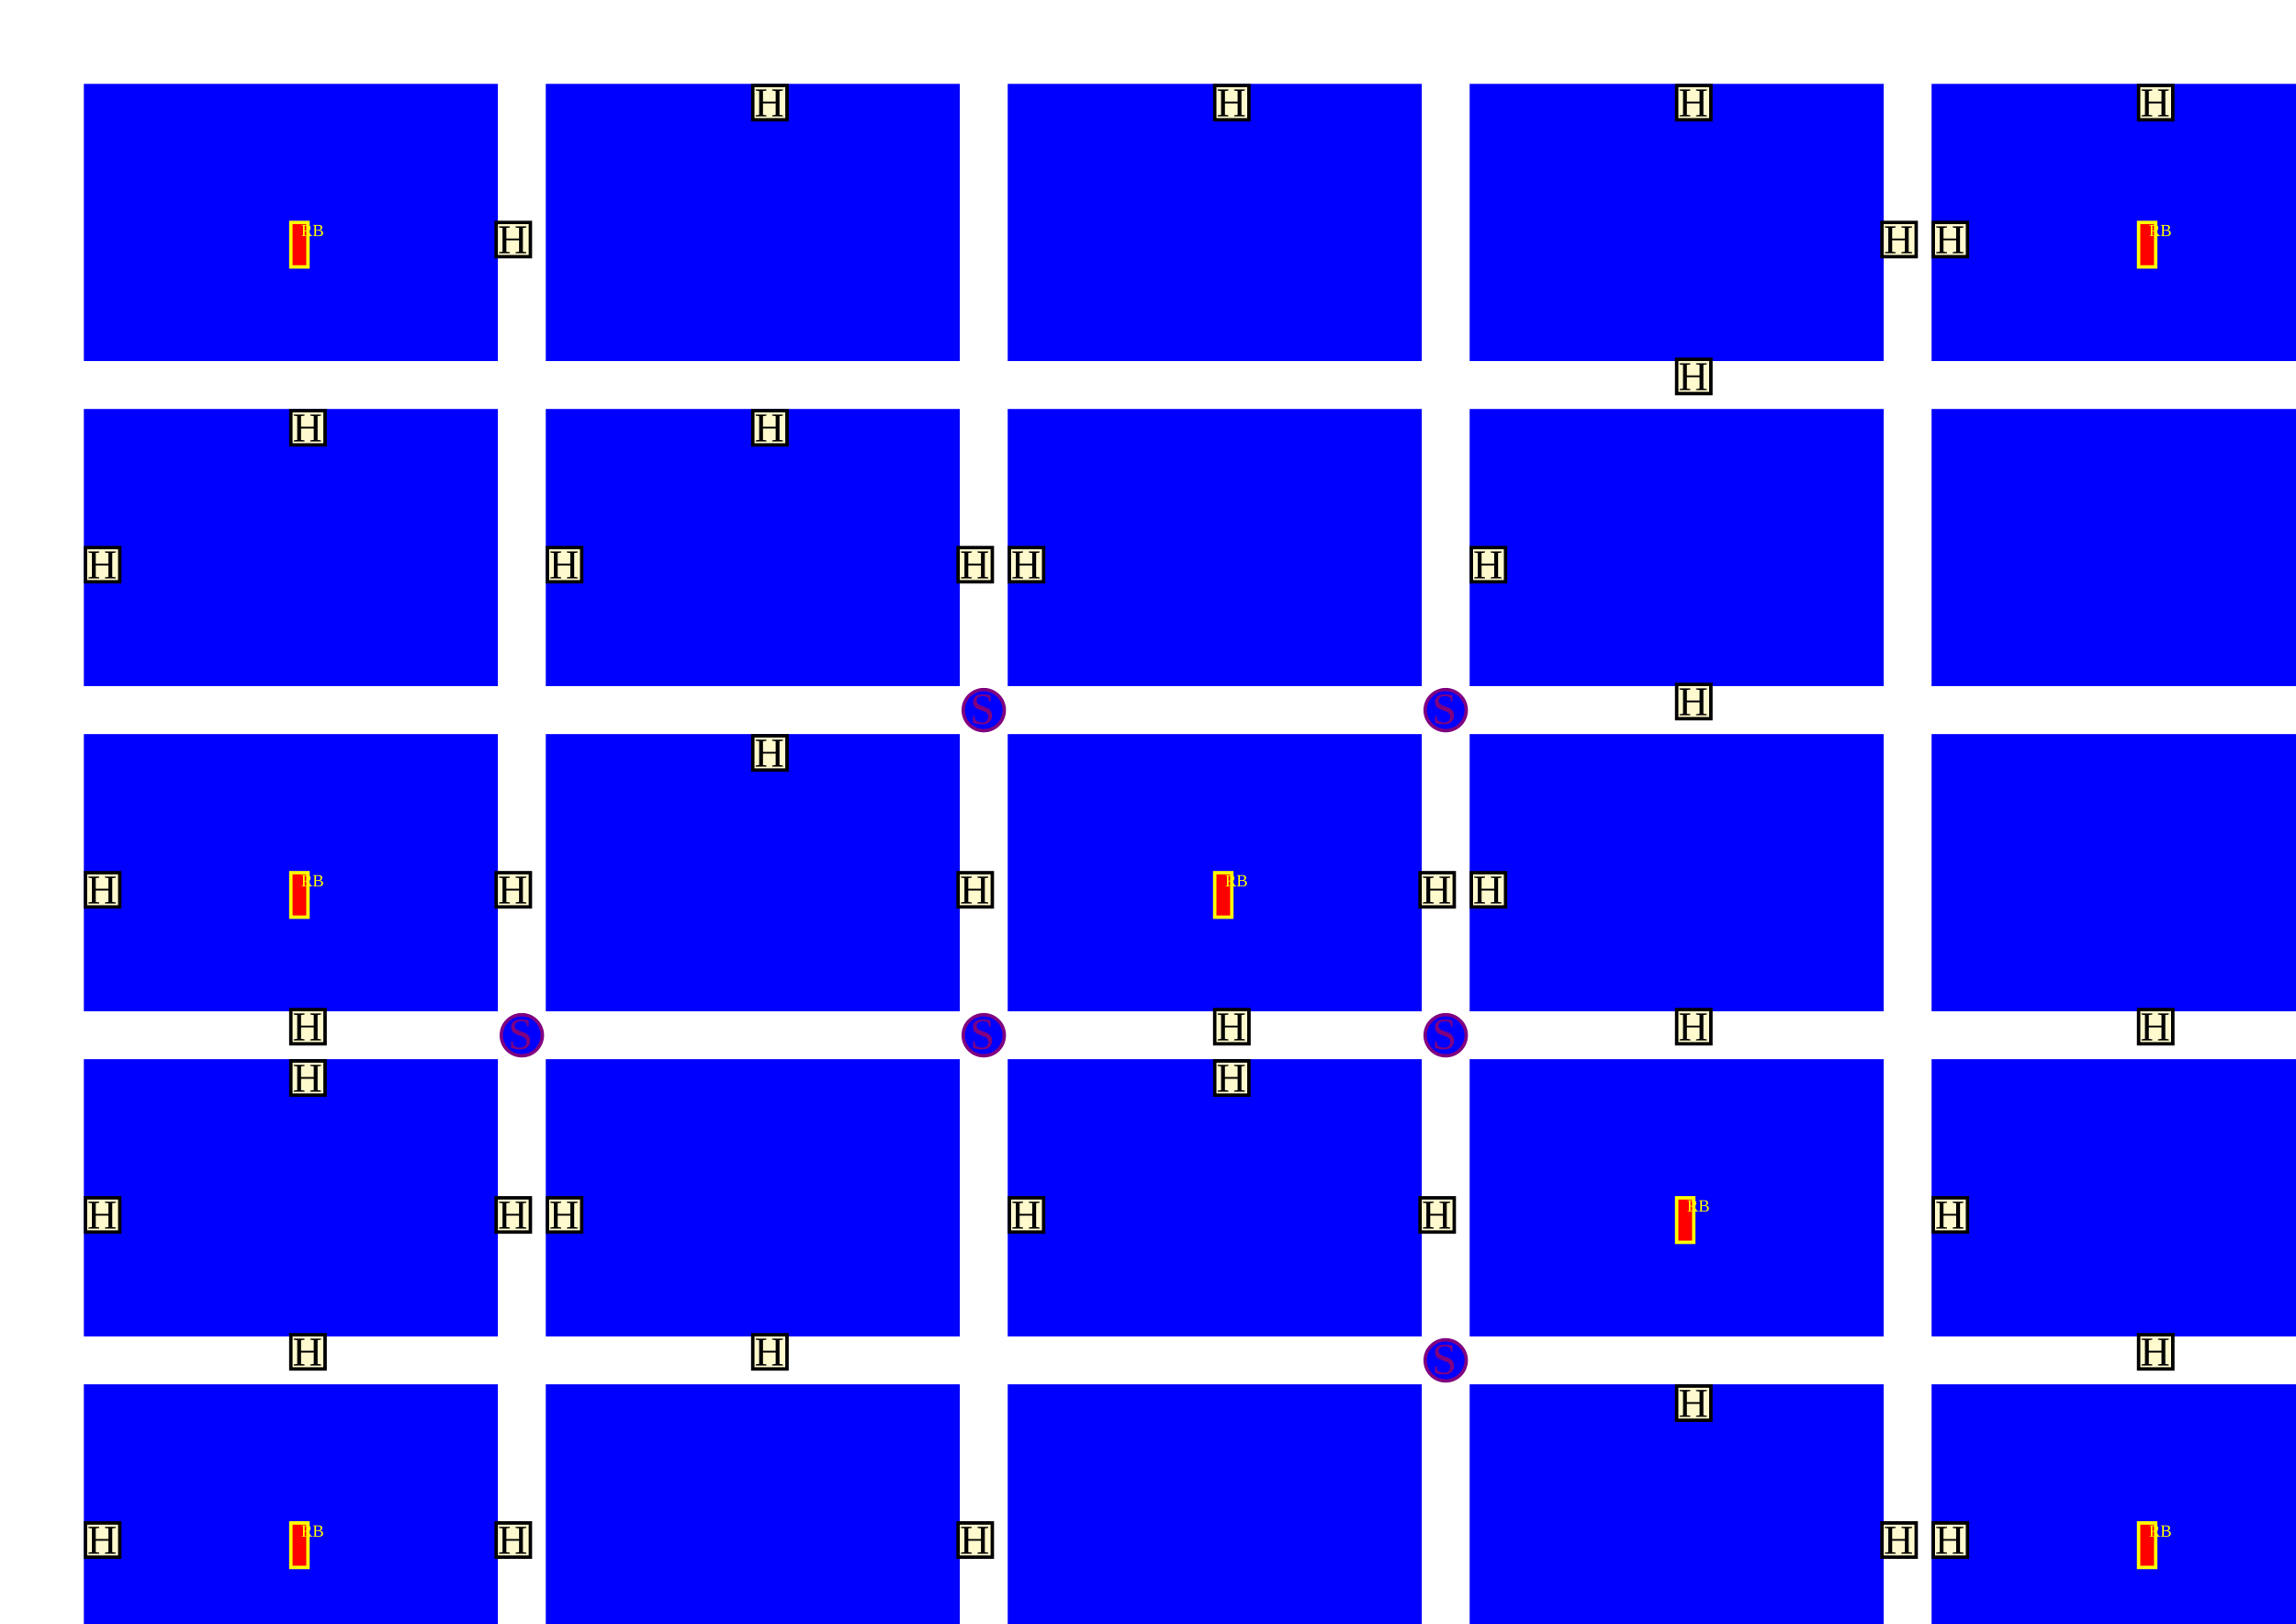
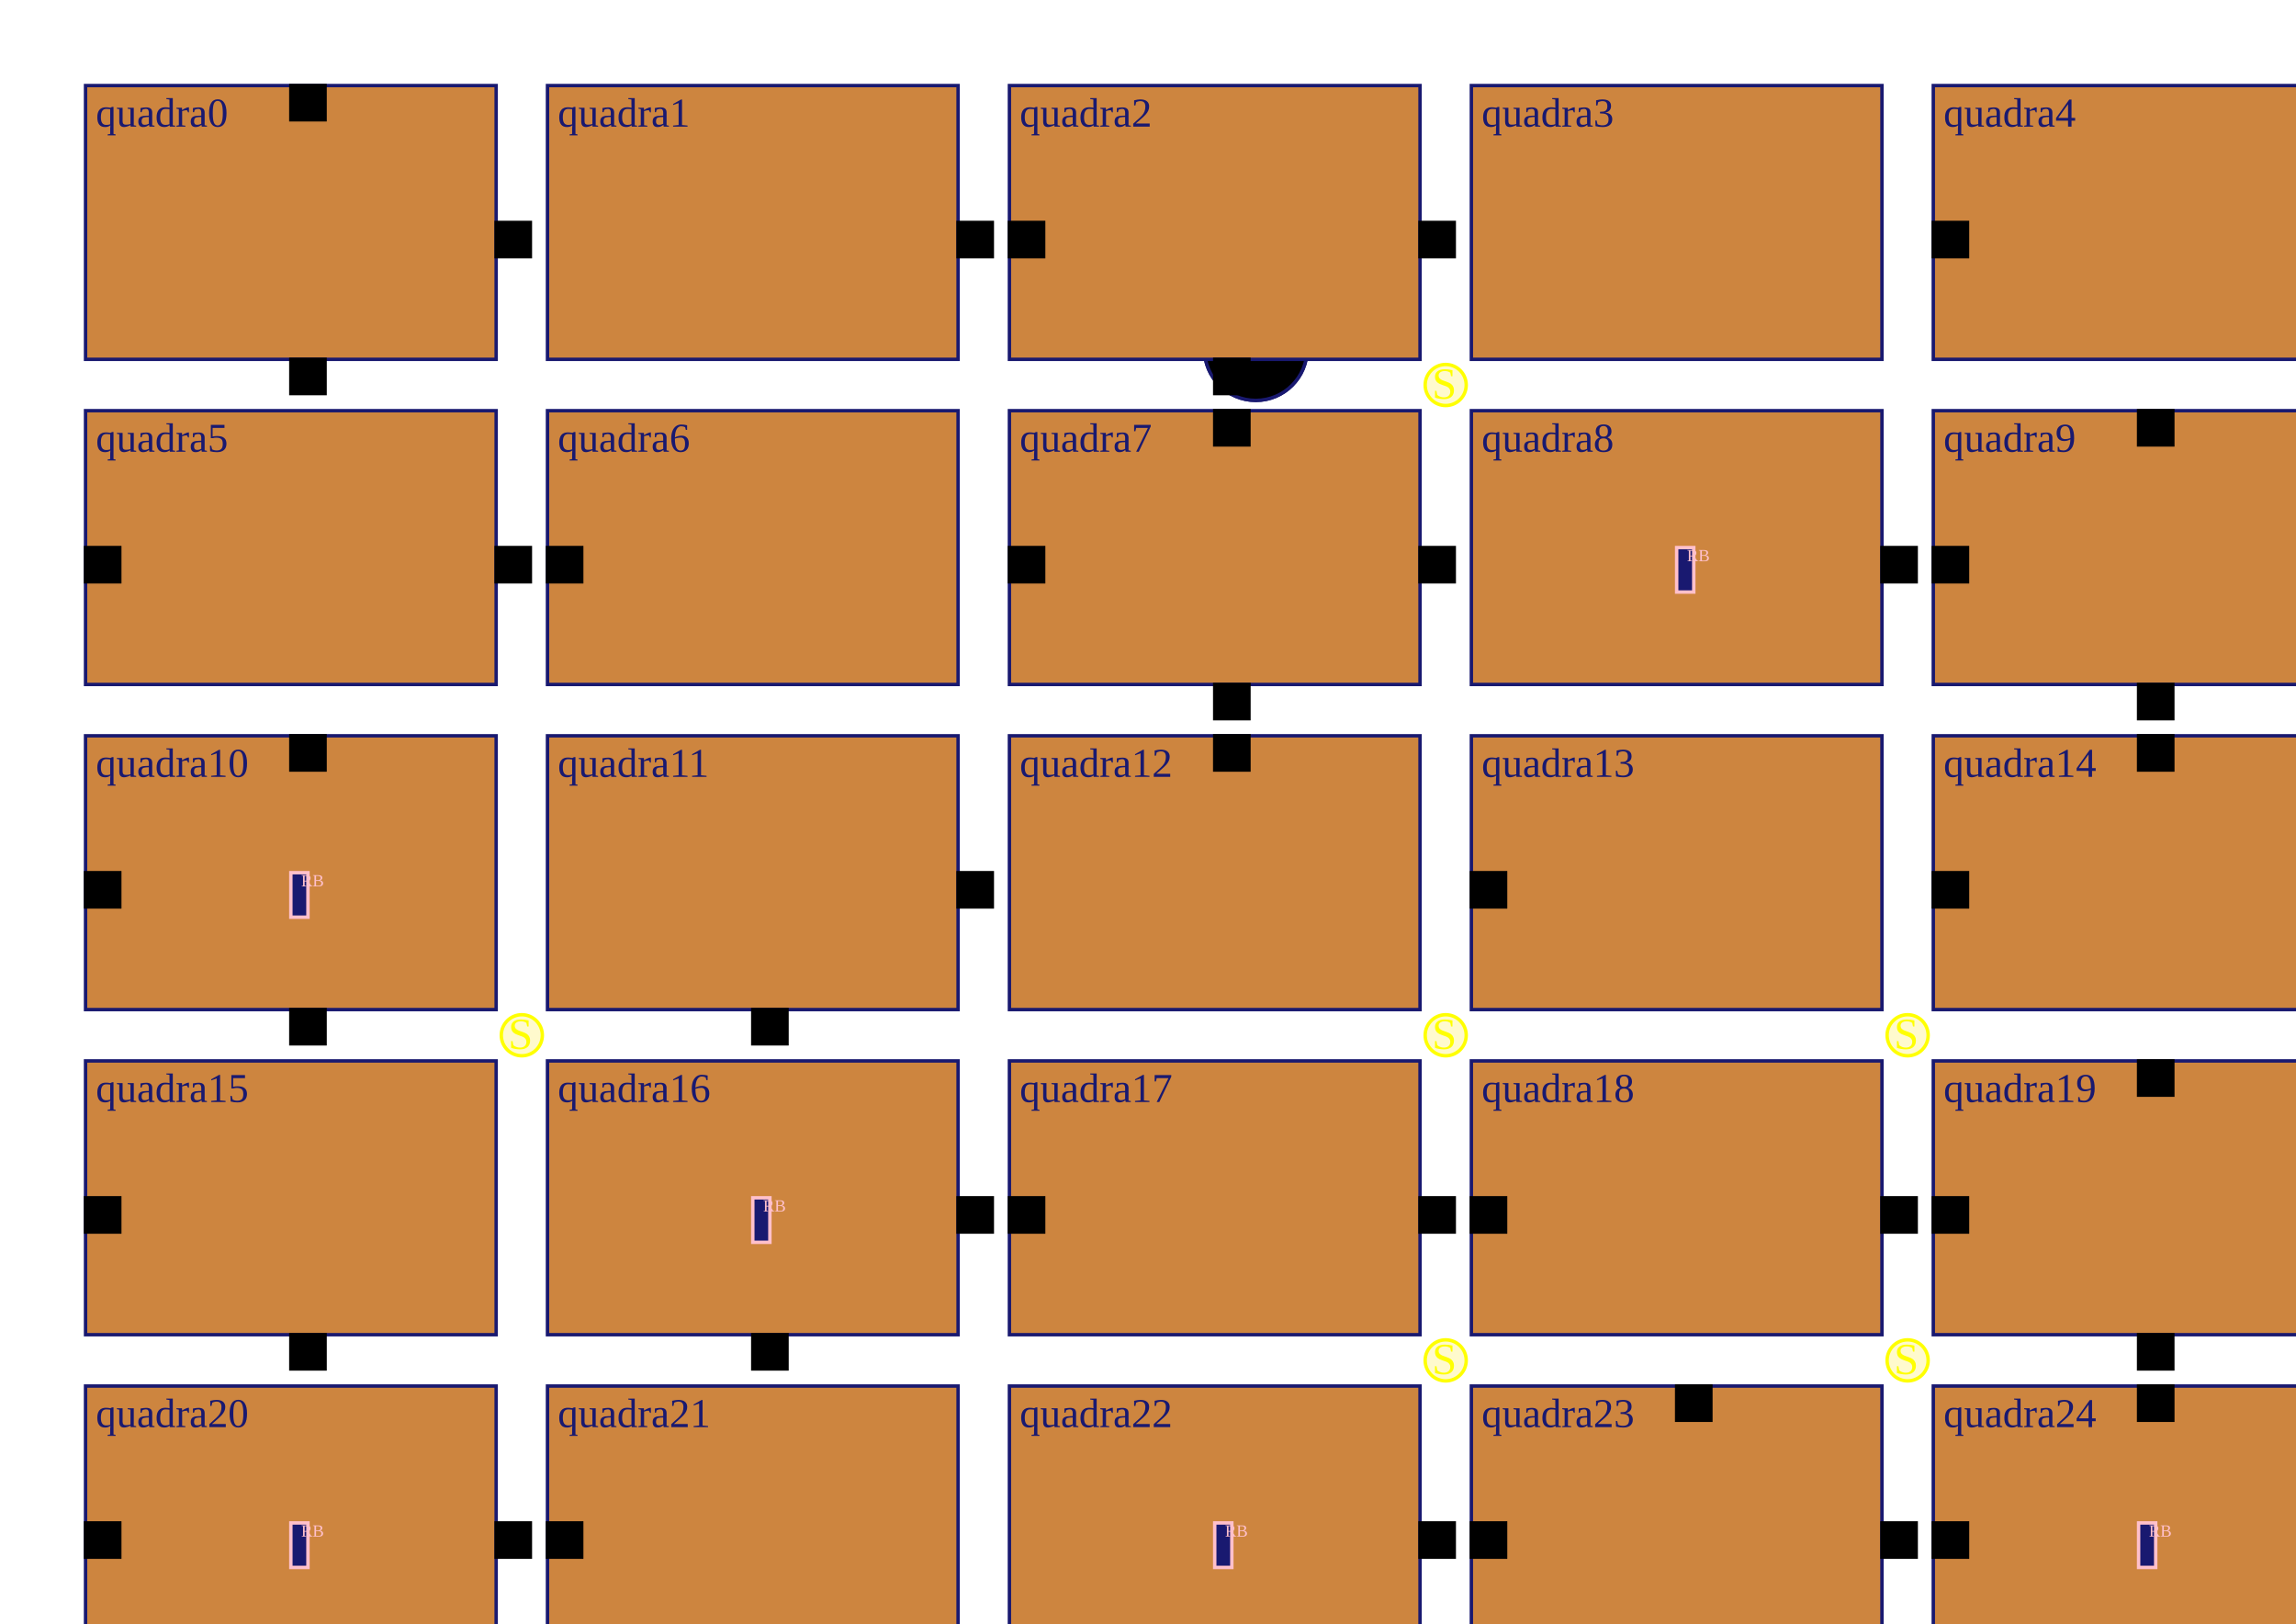
<svg>
-   <circle cx="448" cy="426" r="15" fill="black" stroke="midnightblue" stroke-width="1" />
-   <rect x="380" y="322" width="30" height="30" fill="black" stroke="midnightblue" stroke-width="1" />
-   <circle cx="448" cy="426" r="15" fill="black" stroke="midnightblue" stroke-width="1" />
-   <rect x="380" y="322" width="30" height="30" fill="black" stroke="midnightblue" stroke-width="1" />
-   <rect x="25" y="25" width="120" height="80" fill="blue" stroke="blue" stroke-width="1" />
-   <text x="28" y="37" font-size="12" fill="blue"> quadra0 </text>
-   <rect x="160" y="25" width="120" height="80" fill="blue" stroke="blue" stroke-width="1" />
-   <text x="163" y="37" font-size="12" fill="blue"> quadra1 </text>
-   <rect x="295" y="25" width="120" height="80" fill="blue" stroke="blue" stroke-width="1" />
-   <text x="298" y="37" font-size="12" fill="blue"> quadra2 </text>
-   <rect x="430" y="25" width="120" height="80" fill="blue" stroke="blue" stroke-width="1" />
-   <text x="433" y="37" font-size="12" fill="blue"> quadra3 </text>
-   <rect x="565" y="25" width="120" height="80" fill="blue" stroke="blue" stroke-width="1" />
-   <text x="568" y="37" font-size="12" fill="blue"> quadra4 </text>
-   <rect x="25" y="120" width="120" height="80" fill="blue" stroke="blue" stroke-width="1" />
-   <text x="28" y="132" font-size="12" fill="blue"> quadra5 </text>
-   <rect x="160" y="120" width="120" height="80" fill="blue" stroke="blue" stroke-width="1" />
-   <text x="163" y="132" font-size="12" fill="blue"> quadra6 </text>
-   <rect x="295" y="120" width="120" height="80" fill="blue" stroke="blue" stroke-width="1" />
-   <text x="298" y="132" font-size="12" fill="blue"> quadra7 </text>
-   <rect x="430" y="120" width="120" height="80" fill="blue" stroke="blue" stroke-width="1" />
-   <text x="433" y="132" font-size="12" fill="blue"> quadra8 </text>
-   <rect x="565" y="120" width="120" height="80" fill="blue" stroke="blue" stroke-width="1" />
-   <text x="568" y="132" font-size="12" fill="blue"> quadra9 </text>
-   <rect x="25" y="215" width="120" height="80" fill="blue" stroke="blue" stroke-width="1" />
-   <text x="28" y="227" font-size="12" fill="blue"> quadra10 </text>
-   <rect x="160" y="215" width="120" height="80" fill="blue" stroke="blue" stroke-width="1" />
-   <text x="163" y="227" font-size="12" fill="blue"> quadra11 </text>
-   <rect x="295" y="215" width="120" height="80" fill="blue" stroke="blue" stroke-width="1" />
-   <text x="298" y="227" font-size="12" fill="blue"> quadra12 </text>
-   <rect x="430" y="215" width="120" height="80" fill="blue" stroke="blue" stroke-width="1" />
-   <text x="433" y="227" font-size="12" fill="blue"> quadra13 </text>
-   <rect x="565" y="215" width="120" height="80" fill="blue" stroke="blue" stroke-width="1" />
-   <text x="568" y="227" font-size="12" fill="blue"> quadra14 </text>
-   <rect x="25" y="310" width="120" height="80" fill="blue" stroke="blue" stroke-width="1" />
-   <text x="28" y="322" font-size="12" fill="blue"> quadra15 </text>
-   <rect x="160" y="310" width="120" height="80" fill="blue" stroke="blue" stroke-width="1" />
-   <text x="163" y="322" font-size="12" fill="blue"> quadra16 </text>
-   <rect x="295" y="310" width="120" height="80" fill="blue" stroke="blue" stroke-width="1" />
-   <text x="298" y="322" font-size="12" fill="blue"> quadra17 </text>
-   <rect x="430" y="310" width="120" height="80" fill="blue" stroke="blue" stroke-width="1" />
-   <text x="433" y="322" font-size="12" fill="blue"> quadra18 </text>
-   <rect x="565" y="310" width="120" height="80" fill="blue" stroke="blue" stroke-width="1" />
-   <text x="568" y="322" font-size="12" fill="blue"> quadra19 </text>
-   <rect x="25" y="405" width="120" height="80" fill="blue" stroke="blue" stroke-width="1" />
-   <text x="28" y="417" font-size="12" fill="blue"> quadra20 </text>
-   <rect x="160" y="405" width="120" height="80" fill="blue" stroke="blue" stroke-width="1" />
-   <text x="163" y="417" font-size="12" fill="blue"> quadra21 </text>
-   <rect x="295" y="405" width="120" height="80" fill="blue" stroke="blue" stroke-width="1" />
-   <text x="298" y="417" font-size="12" fill="blue"> quadra22 </text>
-   <rect x="430" y="405" width="120" height="80" fill="blue" stroke="blue" stroke-width="1" />
-   <text x="433" y="417" font-size="12" fill="blue"> quadra23 </text>
-   <rect x="565" y="405" width="120" height="80" fill="blue" stroke="blue" stroke-width="1" />
-   <text x="568" y="417" font-size="12" fill="blue"> quadra24 </text>
-   <rect x="145" y="65" width="10" height="10" fill="lemonchiffon" stroke="black" stroke-width="1" />
+   <circle cx="367" cy="102" r="15" fill="black" stroke="midnightblue" stroke-width="1" />
+   <rect x="507" y="256" width="30" height="30" fill="black" stroke="midnightblue" stroke-width="1" />
+   <circle cx="367" cy="102" r="15" fill="black" stroke="midnightblue" stroke-width="1" />
+   <rect x="507" y="256" width="30" height="30" fill="black" stroke="midnightblue" stroke-width="1" />
+   <rect x="25" y="25" width="120" height="80" fill="peru" stroke="midnightblue" stroke-width="1" />
+   <text x="28" y="37" font-size="12" fill="midnightblue"> quadra0 </text>
+   <rect x="160" y="25" width="120" height="80" fill="peru" stroke="midnightblue" stroke-width="1" />
+   <text x="163" y="37" font-size="12" fill="midnightblue"> quadra1 </text>
+   <rect x="295" y="25" width="120" height="80" fill="peru" stroke="midnightblue" stroke-width="1" />
+   <text x="298" y="37" font-size="12" fill="midnightblue"> quadra2 </text>
+   <rect x="430" y="25" width="120" height="80" fill="peru" stroke="midnightblue" stroke-width="1" />
+   <text x="433" y="37" font-size="12" fill="midnightblue"> quadra3 </text>
+   <rect x="565" y="25" width="120" height="80" fill="peru" stroke="midnightblue" stroke-width="1" />
+   <text x="568" y="37" font-size="12" fill="midnightblue"> quadra4 </text>
+   <rect x="25" y="120" width="120" height="80" fill="peru" stroke="midnightblue" stroke-width="1" />
+   <text x="28" y="132" font-size="12" fill="midnightblue"> quadra5 </text>
+   <rect x="160" y="120" width="120" height="80" fill="peru" stroke="midnightblue" stroke-width="1" />
+   <text x="163" y="132" font-size="12" fill="midnightblue"> quadra6 </text>
+   <rect x="295" y="120" width="120" height="80" fill="peru" stroke="midnightblue" stroke-width="1" />
+   <text x="298" y="132" font-size="12" fill="midnightblue"> quadra7 </text>
+   <rect x="430" y="120" width="120" height="80" fill="peru" stroke="midnightblue" stroke-width="1" />
+   <text x="433" y="132" font-size="12" fill="midnightblue"> quadra8 </text>
+   <rect x="565" y="120" width="120" height="80" fill="peru" stroke="midnightblue" stroke-width="1" />
+   <text x="568" y="132" font-size="12" fill="midnightblue"> quadra9 </text>
+   <rect x="25" y="215" width="120" height="80" fill="peru" stroke="midnightblue" stroke-width="1" />
+   <text x="28" y="227" font-size="12" fill="midnightblue"> quadra10 </text>
+   <rect x="160" y="215" width="120" height="80" fill="peru" stroke="midnightblue" stroke-width="1" />
+   <text x="163" y="227" font-size="12" fill="midnightblue"> quadra11 </text>
+   <rect x="295" y="215" width="120" height="80" fill="peru" stroke="midnightblue" stroke-width="1" />
+   <text x="298" y="227" font-size="12" fill="midnightblue"> quadra12 </text>
+   <rect x="430" y="215" width="120" height="80" fill="peru" stroke="midnightblue" stroke-width="1" />
+   <text x="433" y="227" font-size="12" fill="midnightblue"> quadra13 </text>
+   <rect x="565" y="215" width="120" height="80" fill="peru" stroke="midnightblue" stroke-width="1" />
+   <text x="568" y="227" font-size="12" fill="midnightblue"> quadra14 </text>
+   <rect x="25" y="310" width="120" height="80" fill="peru" stroke="midnightblue" stroke-width="1" />
+   <text x="28" y="322" font-size="12" fill="midnightblue"> quadra15 </text>
+   <rect x="160" y="310" width="120" height="80" fill="peru" stroke="midnightblue" stroke-width="1" />
+   <text x="163" y="322" font-size="12" fill="midnightblue"> quadra16 </text>
+   <rect x="295" y="310" width="120" height="80" fill="peru" stroke="midnightblue" stroke-width="1" />
+   <text x="298" y="322" font-size="12" fill="midnightblue"> quadra17 </text>
+   <rect x="430" y="310" width="120" height="80" fill="peru" stroke="midnightblue" stroke-width="1" />
+   <text x="433" y="322" font-size="12" fill="midnightblue"> quadra18 </text>
+   <rect x="565" y="310" width="120" height="80" fill="peru" stroke="midnightblue" stroke-width="1" />
+   <text x="568" y="322" font-size="12" fill="midnightblue"> quadra19 </text>
+   <rect x="25" y="405" width="120" height="80" fill="peru" stroke="midnightblue" stroke-width="1" />
+   <text x="28" y="417" font-size="12" fill="midnightblue"> quadra20 </text>
+   <rect x="160" y="405" width="120" height="80" fill="peru" stroke="midnightblue" stroke-width="1" />
+   <text x="163" y="417" font-size="12" fill="midnightblue"> quadra21 </text>
+   <rect x="295" y="405" width="120" height="80" fill="peru" stroke="midnightblue" stroke-width="1" />
+   <text x="298" y="417" font-size="12" fill="midnightblue"> quadra22 </text>
+   <rect x="430" y="405" width="120" height="80" fill="peru" stroke="midnightblue" stroke-width="1" />
+   <text x="433" y="417" font-size="12" fill="midnightblue"> quadra23 </text>
+   <rect x="565" y="405" width="120" height="80" fill="peru" stroke="midnightblue" stroke-width="1" />
+   <text x="568" y="417" font-size="12" fill="midnightblue"> quadra24 </text>
+   <rect x="85" y="25" width="10" height="10" fill="black" stroke="black" stroke-width="1" />
+   <text x="85.5" y="34" font-size="12" fill="black"> H </text>
+   <rect x="145" y="65" width="10" height="10" fill="black" stroke="black" stroke-width="1" />
  <text x="145.5" y="74" font-size="12" fill="black"> H </text>
-   <rect x="220" y="25" width="10" height="10" fill="lemonchiffon" stroke="black" stroke-width="1" />
-   <text x="220.5" y="34" font-size="12" fill="black"> H </text>
-   <rect x="355" y="25" width="10" height="10" fill="lemonchiffon" stroke="black" stroke-width="1" />
-   <text x="355.5" y="34" font-size="12" fill="black"> H </text>
-   <rect x="490" y="25" width="10" height="10" fill="lemonchiffon" stroke="black" stroke-width="1" />
-   <text x="490.5" y="34" font-size="12" fill="black"> H </text>
-   <rect x="550" y="65" width="10" height="10" fill="lemonchiffon" stroke="black" stroke-width="1" />
-   <text x="550.5" y="74" font-size="12" fill="black"> H </text>
-   <rect x="490" y="105" width="10" height="10" fill="lemonchiffon" stroke="black" stroke-width="1" />
-   <text x="490.5" y="114" font-size="12" fill="black"> H </text>
-   <rect x="625" y="25" width="10" height="10" fill="lemonchiffon" stroke="black" stroke-width="1" />
-   <text x="625.5" y="34" font-size="12" fill="black"> H </text>
-   <rect x="565" y="65" width="10" height="10" fill="lemonchiffon" stroke="black" stroke-width="1" />
+   <rect x="85" y="105" width="10" height="10" fill="black" stroke="black" stroke-width="1" />
+   <text x="85.5" y="114" font-size="12" fill="black"> H </text>
+   <rect x="280" y="65" width="10" height="10" fill="black" stroke="black" stroke-width="1" />
+   <text x="280.5" y="74" font-size="12" fill="black"> H </text>
+   <rect x="415" y="65" width="10" height="10" fill="black" stroke="black" stroke-width="1" />
+   <text x="415.5" y="74" font-size="12" fill="black"> H </text>
+   <rect x="355" y="105" width="10" height="10" fill="black" stroke="black" stroke-width="1" />
+   <text x="355.5" y="114" font-size="12" fill="black"> H </text>
+   <rect x="295" y="65" width="10" height="10" fill="black" stroke="black" stroke-width="1" />
+   <text x="295.5" y="74" font-size="12" fill="black"> H </text>
+   <rect x="685" y="65" width="10" height="10" fill="black" stroke="black" stroke-width="1" />
+   <text x="685.5" y="74" font-size="12" fill="black"> H </text>
+   <rect x="565" y="65" width="10" height="10" fill="black" stroke="black" stroke-width="1" />
  <text x="565.5" y="74" font-size="12" fill="black"> H </text>
-   <rect x="85" y="120" width="10" height="10" fill="lemonchiffon" stroke="black" stroke-width="1" />
-   <text x="85.5" y="129" font-size="12" fill="black"> H </text>
-   <rect x="25" y="160" width="10" height="10" fill="lemonchiffon" stroke="black" stroke-width="1" />
+   <rect x="145" y="160" width="10" height="10" fill="black" stroke="black" stroke-width="1" />
+   <text x="145.5" y="169" font-size="12" fill="black"> H </text>
+   <rect x="25" y="160" width="10" height="10" fill="black" stroke="black" stroke-width="1" />
  <text x="25.5" y="169" font-size="12" fill="black"> H </text>
-   <rect x="220" y="120" width="10" height="10" fill="lemonchiffon" stroke="black" stroke-width="1" />
-   <text x="220.5" y="129" font-size="12" fill="black"> H </text>
-   <rect x="280" y="160" width="10" height="10" fill="lemonchiffon" stroke="black" stroke-width="1" />
-   <text x="280.5" y="169" font-size="12" fill="black"> H </text>
-   <rect x="160" y="160" width="10" height="10" fill="lemonchiffon" stroke="black" stroke-width="1" />
+   <rect x="160" y="160" width="10" height="10" fill="black" stroke="black" stroke-width="1" />
  <text x="160.5" y="169" font-size="12" fill="black"> H </text>
-   <rect x="295" y="160" width="10" height="10" fill="lemonchiffon" stroke="black" stroke-width="1" />
+   <rect x="355" y="120" width="10" height="10" fill="black" stroke="black" stroke-width="1" />
+   <text x="355.5" y="129" font-size="12" fill="black"> H </text>
+   <rect x="415" y="160" width="10" height="10" fill="black" stroke="black" stroke-width="1" />
+   <text x="415.5" y="169" font-size="12" fill="black"> H </text>
+   <rect x="355" y="200" width="10" height="10" fill="black" stroke="black" stroke-width="1" />
+   <text x="355.5" y="209" font-size="12" fill="black"> H </text>
+   <rect x="295" y="160" width="10" height="10" fill="black" stroke="black" stroke-width="1" />
  <text x="295.5" y="169" font-size="12" fill="black"> H </text>
-   <rect x="490" y="200" width="10" height="10" fill="lemonchiffon" stroke="black" stroke-width="1" />
-   <text x="490.5" y="209" font-size="12" fill="black"> H </text>
-   <rect x="430" y="160" width="10" height="10" fill="lemonchiffon" stroke="black" stroke-width="1" />
-   <text x="430.5" y="169" font-size="12" fill="black"> H </text>
-   <rect x="685" y="160" width="10" height="10" fill="lemonchiffon" stroke="black" stroke-width="1" />
-   <text x="685.5" y="169" font-size="12" fill="black"> H </text>
-   <rect x="145" y="255" width="10" height="10" fill="lemonchiffon" stroke="black" stroke-width="1" />
-   <text x="145.5" y="264" font-size="12" fill="black"> H </text>
-   <rect x="85" y="295" width="10" height="10" fill="lemonchiffon" stroke="black" stroke-width="1" />
+   <rect x="550" y="160" width="10" height="10" fill="black" stroke="black" stroke-width="1" />
+   <text x="550.5" y="169" font-size="12" fill="black"> H </text>
+   <rect x="625" y="120" width="10" height="10" fill="black" stroke="black" stroke-width="1" />
+   <text x="625.5" y="129" font-size="12" fill="black"> H </text>
+   <rect x="625" y="200" width="10" height="10" fill="black" stroke="black" stroke-width="1" />
+   <text x="625.5" y="209" font-size="12" fill="black"> H </text>
+   <rect x="565" y="160" width="10" height="10" fill="black" stroke="black" stroke-width="1" />
+   <text x="565.5" y="169" font-size="12" fill="black"> H </text>
+   <rect x="85" y="215" width="10" height="10" fill="black" stroke="black" stroke-width="1" />
+   <text x="85.5" y="224" font-size="12" fill="black"> H </text>
+   <rect x="85" y="295" width="10" height="10" fill="black" stroke="black" stroke-width="1" />
  <text x="85.5" y="304" font-size="12" fill="black"> H </text>
-   <rect x="25" y="255" width="10" height="10" fill="lemonchiffon" stroke="black" stroke-width="1" />
+   <rect x="25" y="255" width="10" height="10" fill="black" stroke="black" stroke-width="1" />
  <text x="25.5" y="264" font-size="12" fill="black"> H </text>
-   <rect x="220" y="215" width="10" height="10" fill="lemonchiffon" stroke="black" stroke-width="1" />
-   <text x="220.5" y="224" font-size="12" fill="black"> H </text>
-   <rect x="280" y="255" width="10" height="10" fill="lemonchiffon" stroke="black" stroke-width="1" />
+   <rect x="280" y="255" width="10" height="10" fill="black" stroke="black" stroke-width="1" />
  <text x="280.5" y="264" font-size="12" fill="black"> H </text>
-   <rect x="415" y="255" width="10" height="10" fill="lemonchiffon" stroke="black" stroke-width="1" />
-   <text x="415.5" y="264" font-size="12" fill="black"> H </text>
-   <rect x="355" y="295" width="10" height="10" fill="lemonchiffon" stroke="black" stroke-width="1" />
-   <text x="355.5" y="304" font-size="12" fill="black"> H </text>
-   <rect x="490" y="295" width="10" height="10" fill="lemonchiffon" stroke="black" stroke-width="1" />
-   <text x="490.5" y="304" font-size="12" fill="black"> H </text>
-   <rect x="430" y="255" width="10" height="10" fill="lemonchiffon" stroke="black" stroke-width="1" />
+   <rect x="220" y="295" width="10" height="10" fill="black" stroke="black" stroke-width="1" />
+   <text x="220.5" y="304" font-size="12" fill="black"> H </text>
+   <rect x="355" y="215" width="10" height="10" fill="black" stroke="black" stroke-width="1" />
+   <text x="355.5" y="224" font-size="12" fill="black"> H </text>
+   <rect x="430" y="255" width="10" height="10" fill="black" stroke="black" stroke-width="1" />
  <text x="430.5" y="264" font-size="12" fill="black"> H </text>
-   <rect x="625" y="295" width="10" height="10" fill="lemonchiffon" stroke="black" stroke-width="1" />
-   <text x="625.5" y="304" font-size="12" fill="black"> H </text>
-   <rect x="85" y="310" width="10" height="10" fill="lemonchiffon" stroke="black" stroke-width="1" />
-   <text x="85.5" y="319" font-size="12" fill="black"> H </text>
-   <rect x="145" y="350" width="10" height="10" fill="lemonchiffon" stroke="black" stroke-width="1" />
-   <text x="145.5" y="359" font-size="12" fill="black"> H </text>
-   <rect x="85" y="390" width="10" height="10" fill="lemonchiffon" stroke="black" stroke-width="1" />
+   <rect x="625" y="215" width="10" height="10" fill="black" stroke="black" stroke-width="1" />
+   <text x="625.5" y="224" font-size="12" fill="black"> H </text>
+   <rect x="685" y="255" width="10" height="10" fill="black" stroke="black" stroke-width="1" />
+   <text x="685.5" y="264" font-size="12" fill="black"> H </text>
+   <rect x="565" y="255" width="10" height="10" fill="black" stroke="black" stroke-width="1" />
+   <text x="565.5" y="264" font-size="12" fill="black"> H </text>
+   <rect x="85" y="390" width="10" height="10" fill="black" stroke="black" stroke-width="1" />
  <text x="85.5" y="399" font-size="12" fill="black"> H </text>
-   <rect x="25" y="350" width="10" height="10" fill="lemonchiffon" stroke="black" stroke-width="1" />
+   <rect x="25" y="350" width="10" height="10" fill="black" stroke="black" stroke-width="1" />
  <text x="25.5" y="359" font-size="12" fill="black"> H </text>
-   <rect x="220" y="390" width="10" height="10" fill="lemonchiffon" stroke="black" stroke-width="1" />
+   <rect x="280" y="350" width="10" height="10" fill="black" stroke="black" stroke-width="1" />
+   <text x="280.5" y="359" font-size="12" fill="black"> H </text>
+   <rect x="220" y="390" width="10" height="10" fill="black" stroke="black" stroke-width="1" />
  <text x="220.5" y="399" font-size="12" fill="black"> H </text>
-   <rect x="160" y="350" width="10" height="10" fill="lemonchiffon" stroke="black" stroke-width="1" />
-   <text x="160.5" y="359" font-size="12" fill="black"> H </text>
-   <rect x="355" y="310" width="10" height="10" fill="lemonchiffon" stroke="black" stroke-width="1" />
-   <text x="355.5" y="319" font-size="12" fill="black"> H </text>
-   <rect x="415" y="350" width="10" height="10" fill="lemonchiffon" stroke="black" stroke-width="1" />
+   <rect x="415" y="350" width="10" height="10" fill="black" stroke="black" stroke-width="1" />
  <text x="415.5" y="359" font-size="12" fill="black"> H </text>
-   <rect x="295" y="350" width="10" height="10" fill="lemonchiffon" stroke="black" stroke-width="1" />
+   <rect x="295" y="350" width="10" height="10" fill="black" stroke="black" stroke-width="1" />
  <text x="295.5" y="359" font-size="12" fill="black"> H </text>
-   <rect x="625" y="390" width="10" height="10" fill="lemonchiffon" stroke="black" stroke-width="1" />
+   <rect x="550" y="350" width="10" height="10" fill="black" stroke="black" stroke-width="1" />
+   <text x="550.5" y="359" font-size="12" fill="black"> H </text>
+   <rect x="430" y="350" width="10" height="10" fill="black" stroke="black" stroke-width="1" />
+   <text x="430.5" y="359" font-size="12" fill="black"> H </text>
+   <rect x="625" y="310" width="10" height="10" fill="black" stroke="black" stroke-width="1" />
+   <text x="625.5" y="319" font-size="12" fill="black"> H </text>
+   <rect x="625" y="390" width="10" height="10" fill="black" stroke="black" stroke-width="1" />
  <text x="625.5" y="399" font-size="12" fill="black"> H </text>
-   <rect x="565" y="350" width="10" height="10" fill="lemonchiffon" stroke="black" stroke-width="1" />
+   <rect x="565" y="350" width="10" height="10" fill="black" stroke="black" stroke-width="1" />
  <text x="565.5" y="359" font-size="12" fill="black"> H </text>
-   <rect x="145" y="445" width="10" height="10" fill="lemonchiffon" stroke="black" stroke-width="1" />
+   <rect x="145" y="445" width="10" height="10" fill="black" stroke="black" stroke-width="1" />
  <text x="145.5" y="454" font-size="12" fill="black"> H </text>
-   <rect x="85" y="485" width="10" height="10" fill="lemonchiffon" stroke="black" stroke-width="1" />
+   <rect x="85" y="485" width="10" height="10" fill="black" stroke="black" stroke-width="1" />
  <text x="85.5" y="494" font-size="12" fill="black"> H </text>
-   <rect x="25" y="445" width="10" height="10" fill="lemonchiffon" stroke="black" stroke-width="1" />
+   <rect x="25" y="445" width="10" height="10" fill="black" stroke="black" stroke-width="1" />
  <text x="25.5" y="454" font-size="12" fill="black"> H </text>
-   <rect x="280" y="445" width="10" height="10" fill="lemonchiffon" stroke="black" stroke-width="1" />
-   <text x="280.5" y="454" font-size="12" fill="black"> H </text>
-   <rect x="355" y="485" width="10" height="10" fill="lemonchiffon" stroke="black" stroke-width="1" />
-   <text x="355.5" y="494" font-size="12" fill="black"> H </text>
-   <rect x="490" y="405" width="10" height="10" fill="lemonchiffon" stroke="black" stroke-width="1" />
+   <rect x="220" y="485" width="10" height="10" fill="black" stroke="black" stroke-width="1" />
+   <text x="220.5" y="494" font-size="12" fill="black"> H </text>
+   <rect x="160" y="445" width="10" height="10" fill="black" stroke="black" stroke-width="1" />
+   <text x="160.5" y="454" font-size="12" fill="black"> H </text>
+   <rect x="415" y="445" width="10" height="10" fill="black" stroke="black" stroke-width="1" />
+   <text x="415.5" y="454" font-size="12" fill="black"> H </text>
+   <rect x="490" y="405" width="10" height="10" fill="black" stroke="black" stroke-width="1" />
  <text x="490.5" y="414" font-size="12" fill="black"> H </text>
-   <rect x="550" y="445" width="10" height="10" fill="lemonchiffon" stroke="black" stroke-width="1" />
+   <rect x="550" y="445" width="10" height="10" fill="black" stroke="black" stroke-width="1" />
  <text x="550.5" y="454" font-size="12" fill="black"> H </text>
-   <rect x="490" y="485" width="10" height="10" fill="lemonchiffon" stroke="black" stroke-width="1" />
+   <rect x="490" y="485" width="10" height="10" fill="black" stroke="black" stroke-width="1" />
  <text x="490.5" y="494" font-size="12" fill="black"> H </text>
-   <rect x="565" y="445" width="10" height="10" fill="lemonchiffon" stroke="black" stroke-width="1" />
+   <rect x="430" y="445" width="10" height="10" fill="black" stroke="black" stroke-width="1" />
+   <text x="430.5" y="454" font-size="12" fill="black"> H </text>
+   <rect x="625" y="405" width="10" height="10" fill="black" stroke="black" stroke-width="1" />
+   <text x="625.5" y="414" font-size="12" fill="black"> H </text>
+   <rect x="625" y="485" width="10" height="10" fill="black" stroke="black" stroke-width="1" />
+   <text x="625.5" y="494" font-size="12" fill="black"> H </text>
+   <rect x="565" y="445" width="10" height="10" fill="black" stroke="black" stroke-width="1" />
  <text x="565.5" y="454" font-size="12" fill="black"> H </text>
-   <circle cx="287.5" cy="207.5" r="6" fill="blue" stroke="purple" stroke-width="1" />
-   <text x="283.5" y="211.5" font-size="13" fill="purple"> S </text>
-   <circle cx="422.5" cy="207.5" r="6" fill="blue" stroke="purple" stroke-width="1" />
-   <text x="418.5" y="211.5" font-size="13" fill="purple"> S </text>
-   <circle cx="152.5" cy="302.5" r="6" fill="blue" stroke="purple" stroke-width="1" />
-   <text x="148.5" y="306.5" font-size="13" fill="purple"> S </text>
-   <circle cx="287.5" cy="302.5" r="6" fill="blue" stroke="purple" stroke-width="1" />
-   <text x="283.5" y="306.5" font-size="13" fill="purple"> S </text>
-   <circle cx="422.5" cy="302.5" r="6" fill="blue" stroke="purple" stroke-width="1" />
-   <text x="418.5" y="306.5" font-size="13" fill="purple"> S </text>
-   <circle cx="422.5" cy="397.5" r="6" fill="blue" stroke="purple" stroke-width="1" />
-   <text x="418.5" y="401.5" font-size="13" fill="purple"> S </text>
-   <circle cx="152.5" cy="492.5" r="6" fill="blue" stroke="purple" stroke-width="1" />
-   <text x="148.5" y="496.5" font-size="13" fill="purple"> S </text>
-   <rect x="85" y="65" width="5" height="13" fill="red" stroke="yellow" stroke-width="1" />
-   <text x="88" y="69" font-size="5" fill="yellow"> RB </text>
-   <rect x="625" y="65" width="5" height="13" fill="red" stroke="yellow" stroke-width="1" />
-   <text x="628" y="69" font-size="5" fill="yellow"> RB </text>
-   <rect x="85" y="255" width="5" height="13" fill="red" stroke="yellow" stroke-width="1" />
-   <text x="88" y="259" font-size="5" fill="yellow"> RB </text>
-   <rect x="355" y="255" width="5" height="13" fill="red" stroke="yellow" stroke-width="1" />
-   <text x="358" y="259" font-size="5" fill="yellow"> RB </text>
-   <rect x="490" y="350" width="5" height="13" fill="red" stroke="yellow" stroke-width="1" />
-   <text x="493" y="354" font-size="5" fill="yellow"> RB </text>
-   <rect x="85" y="445" width="5" height="13" fill="red" stroke="yellow" stroke-width="1" />
-   <text x="88" y="449" font-size="5" fill="yellow"> RB </text>
-   <rect x="625" y="445" width="5" height="13" fill="red" stroke="yellow" stroke-width="1" />
-   <text x="628" y="449" font-size="5" fill="yellow"> RB </text>
+   <circle cx="422.5" cy="112.5" r="6" fill="lemonchiffon" stroke="yellow" stroke-width="1" />
+   <text x="418.5" y="116.5" font-size="13" fill="yellow"> S </text>
+   <circle cx="152.5" cy="302.5" r="6" fill="lemonchiffon" stroke="yellow" stroke-width="1" />
+   <text x="148.5" y="306.5" font-size="13" fill="yellow"> S </text>
+   <circle cx="422.5" cy="302.5" r="6" fill="lemonchiffon" stroke="yellow" stroke-width="1" />
+   <text x="418.5" y="306.5" font-size="13" fill="yellow"> S </text>
+   <circle cx="557.5" cy="302.5" r="6" fill="lemonchiffon" stroke="yellow" stroke-width="1" />
+   <text x="553.5" y="306.5" font-size="13" fill="yellow"> S </text>
+   <circle cx="422.5" cy="397.5" r="6" fill="lemonchiffon" stroke="yellow" stroke-width="1" />
+   <text x="418.5" y="401.5" font-size="13" fill="yellow"> S </text>
+   <circle cx="557.5" cy="397.5" r="6" fill="lemonchiffon" stroke="yellow" stroke-width="1" />
+   <text x="553.5" y="401.5" font-size="13" fill="yellow"> S </text>
+   <circle cx="152.5" cy="492.5" r="6" fill="lemonchiffon" stroke="yellow" stroke-width="1" />
+   <text x="148.5" y="496.5" font-size="13" fill="yellow"> S </text>
+   <rect x="490" y="160" width="5" height="13" fill="midnightblue" stroke="pink" stroke-width="1" />
+   <text x="493" y="164" font-size="5" fill="pink"> RB </text>
+   <rect x="85" y="255" width="5" height="13" fill="midnightblue" stroke="pink" stroke-width="1" />
+   <text x="88" y="259" font-size="5" fill="pink"> RB </text>
+   <rect x="220" y="350" width="5" height="13" fill="midnightblue" stroke="pink" stroke-width="1" />
+   <text x="223" y="354" font-size="5" fill="pink"> RB </text>
+   <rect x="85" y="445" width="5" height="13" fill="midnightblue" stroke="pink" stroke-width="1" />
+   <text x="88" y="449" font-size="5" fill="pink"> RB </text>
+   <rect x="355" y="445" width="5" height="13" fill="midnightblue" stroke="pink" stroke-width="1" />
+   <text x="358" y="449" font-size="5" fill="pink"> RB </text>
+   <rect x="625" y="445" width="5" height="13" fill="midnightblue" stroke="pink" stroke-width="1" />
+   <text x="628" y="449" font-size="5" fill="pink"> RB </text>
</svg>
